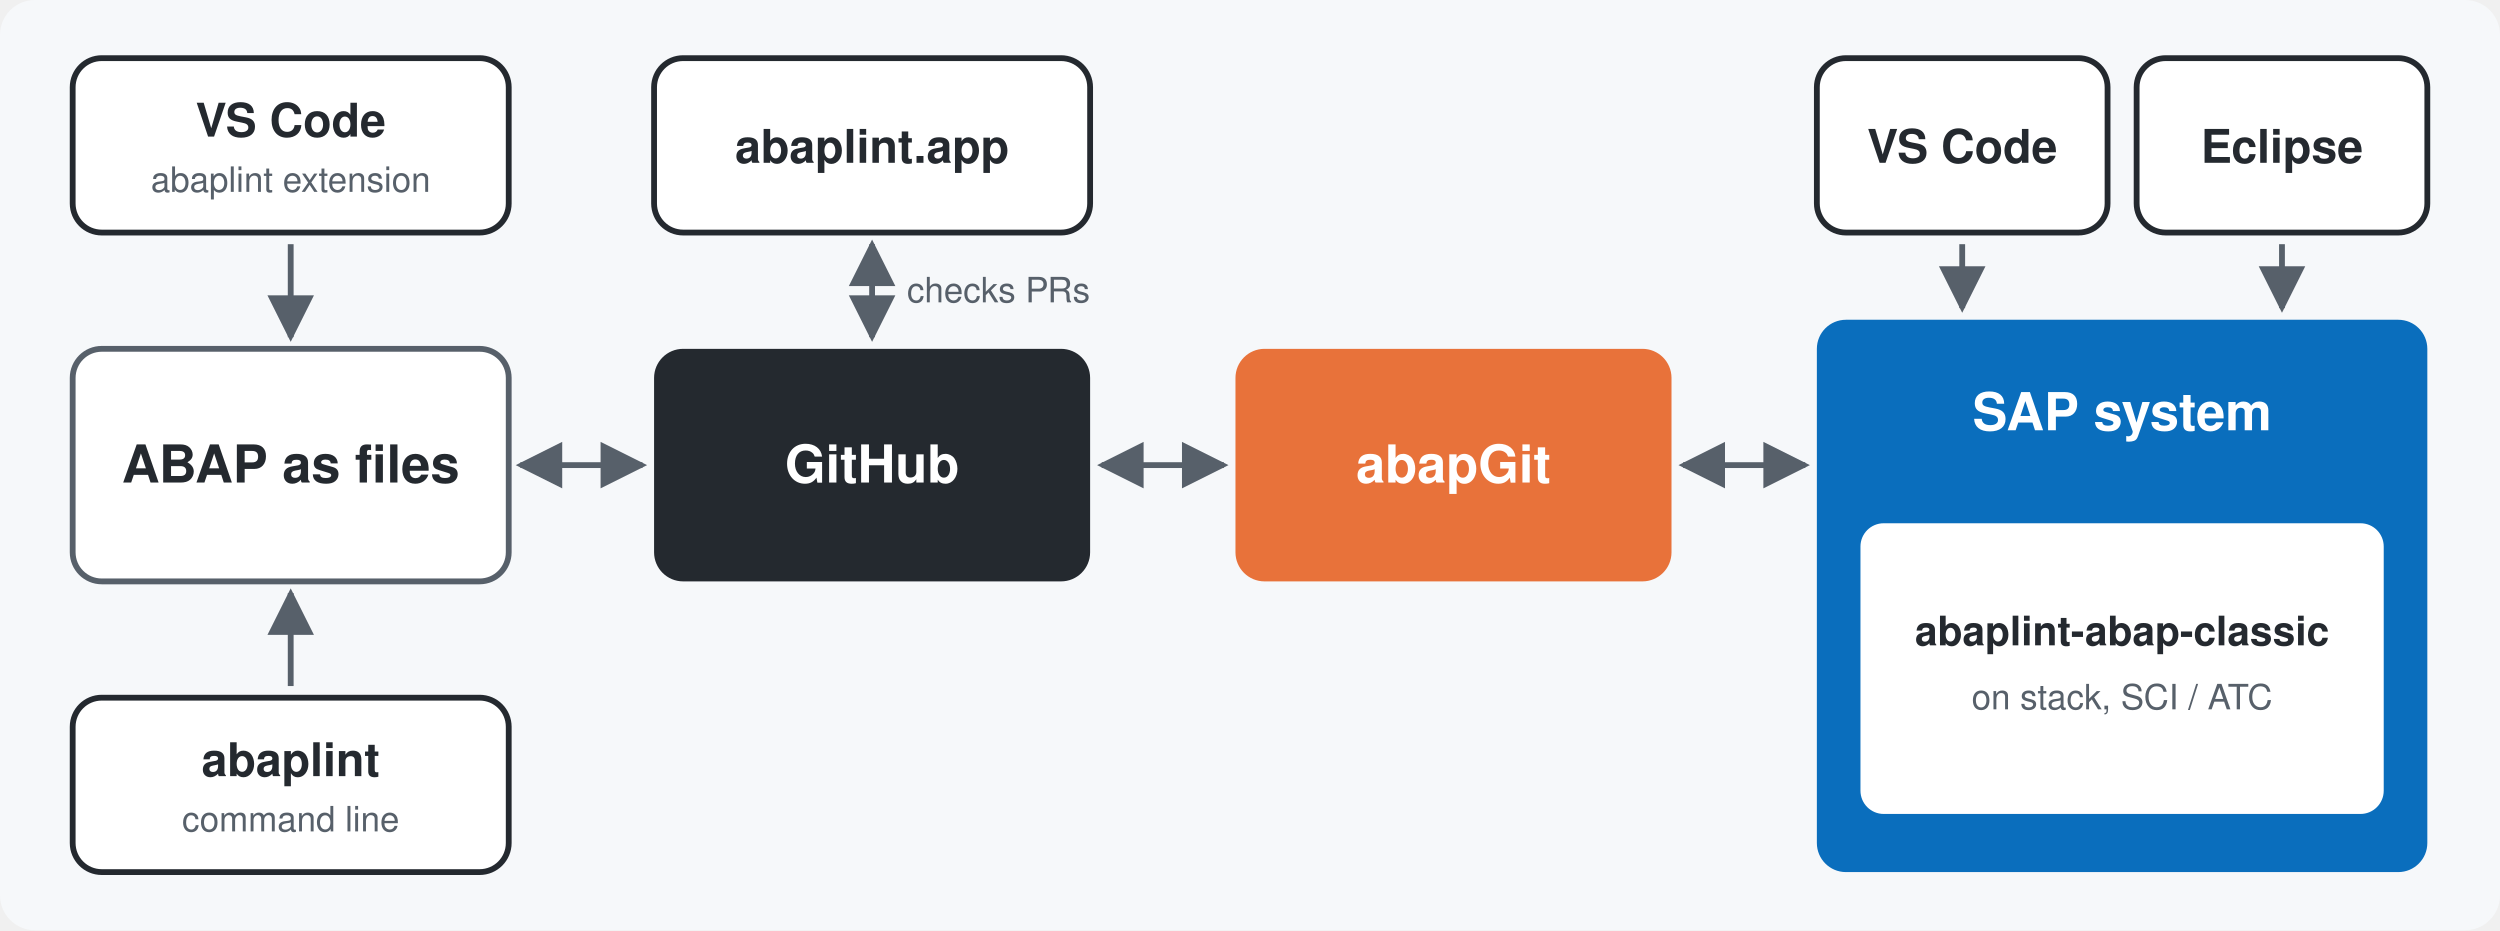
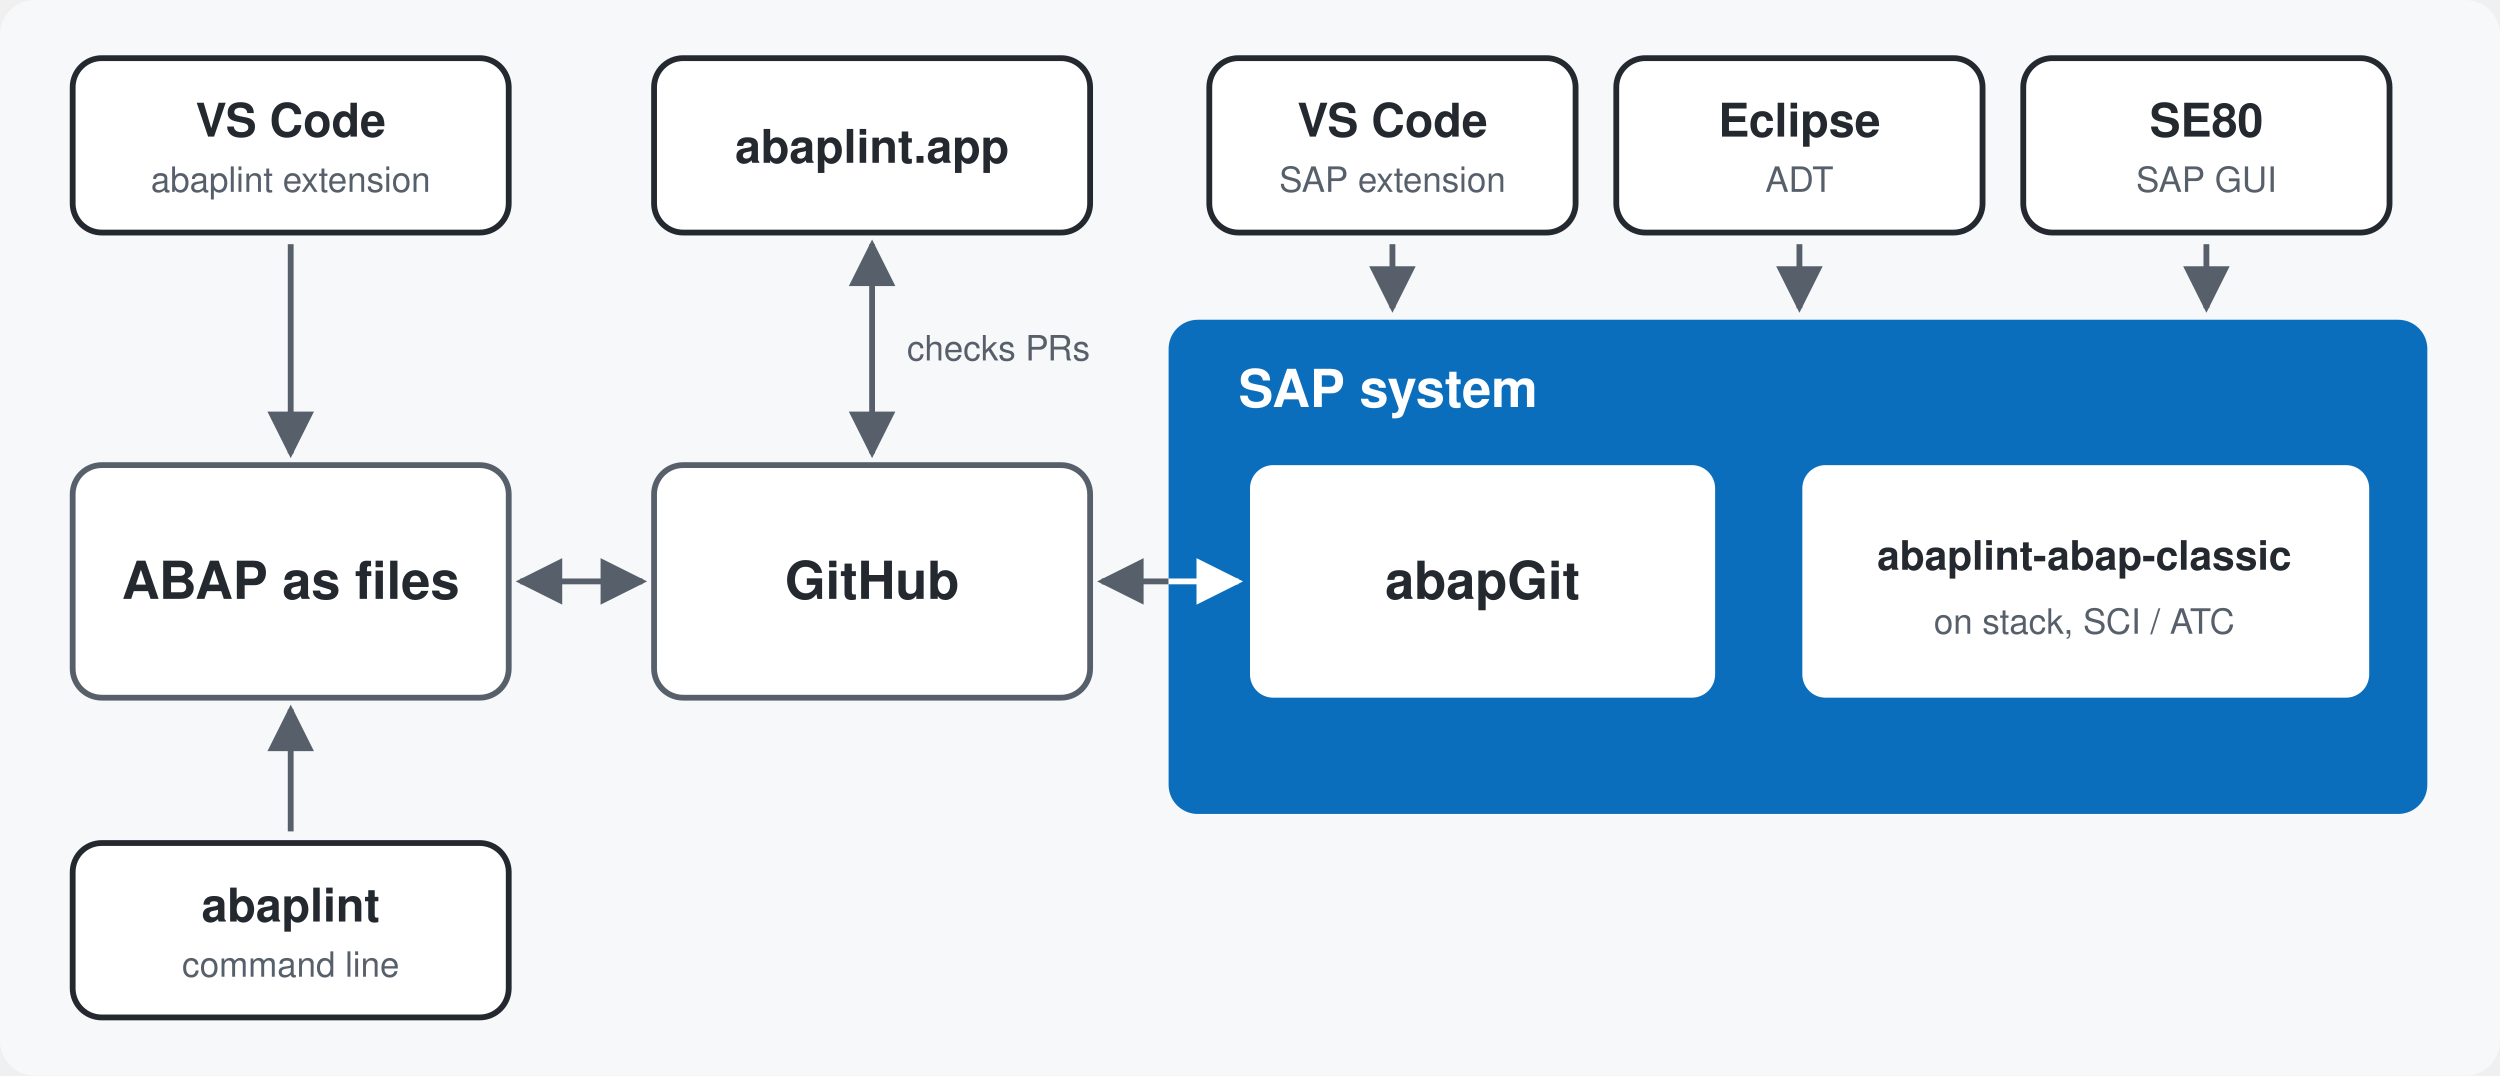
- <svg xmlns="http://www.w3.org/2000/svg" width="860" height="320" viewBox="0 0 860 320" font-family="Segoe UI, Helvetica, Arial, sans-serif">
+ <svg xmlns="http://www.w3.org/2000/svg" width="860" height="370" viewBox="0 0 860 370" font-family="Segoe UI, Helvetica, Arial, sans-serif">
  <defs>
    <marker id="arrow" viewBox="0 0 10 10" refX="9" refY="5" markerWidth="8" markerHeight="8" orient="auto-start-reverse">
      <path d="M0,0 L10,5 L0,10 z" fill="#57606a" />
    </marker>
+     <marker id="arrow-white" viewBox="0 0 10 10" refX="9" refY="5" markerWidth="8" markerHeight="8" orient="auto-start-reverse">
+       <path d="M0,0 L10,5 L0,10 z" fill="#ffffff" />
+     </marker>
  </defs>
-   <rect x="0" y="0" width="860" height="320" rx="12" fill="#f6f8fa" />
+   <rect x="0" y="0" width="860" height="370" rx="12" fill="#f6f8fa" />
  <rect x="25" y="20" width="150" height="60" rx="10" fill="#ffffff" stroke="#24292f" stroke-width="2" />
  <text x="100" y="47" text-anchor="middle" font-size="16" font-weight="700" fill="#24292f">VS Code</text>
  <text x="100" y="66" text-anchor="middle" font-size="12" fill="#57606a">abaplint extension</text>
-   <line x1="100" y1="84" x2="100" y2="116" stroke="#57606a" stroke-width="2" marker-end="url(#arrow)" />
+   <line x1="100" y1="84" x2="100" y2="156" stroke="#57606a" stroke-width="2" marker-end="url(#arrow)" />
  <rect x="225" y="20" width="150" height="60" rx="10" fill="#ffffff" stroke="#24292f" stroke-width="2" />
  <text x="300" y="56" text-anchor="middle" font-size="16" font-weight="700" fill="#24292f">abaplint.app</text>
-   <line x1="300" y1="84" x2="300" y2="116" stroke="#57606a" stroke-width="2" marker-start="url(#arrow)" marker-end="url(#arrow)" />
-   <text x="312" y="104" font-size="12" fill="#57606a">checks PRs</text>
-   <rect x="25" y="120" width="150" height="80" rx="10" fill="#ffffff" stroke="#57606a" stroke-width="2" />
-   <text x="100" y="166" text-anchor="middle" font-size="18" font-weight="700" fill="#24292f">ABAP as files</text>
-   <line x1="179" y1="160" x2="221" y2="160" stroke="#57606a" stroke-width="2" marker-start="url(#arrow)" marker-end="url(#arrow)" />
-   <rect x="225" y="120" width="150" height="80" rx="10" fill="#24292f" />
-   <text x="300" y="166" text-anchor="middle" font-size="18" font-weight="700" fill="#ffffff">GitHub</text>
-   <line x1="379" y1="160" x2="421" y2="160" stroke="#57606a" stroke-width="2" marker-start="url(#arrow)" marker-end="url(#arrow)" />
-   <rect x="425" y="120" width="150" height="80" rx="10" fill="#e8723a" />
-   <text x="500" y="166" text-anchor="middle" font-size="18" font-weight="700" fill="#ffffff">abapGit</text>
-   <line x1="579" y1="160" x2="621" y2="160" stroke="#57606a" stroke-width="2" marker-start="url(#arrow)" marker-end="url(#arrow)" />
-   <rect x="625" y="20" width="100" height="60" rx="10" fill="#ffffff" stroke="#24292f" stroke-width="2" />
-   <text x="675" y="56" text-anchor="middle" font-size="16" font-weight="700" fill="#24292f">VS Code</text>
-   <line x1="675" y1="84" x2="675" y2="106" stroke="#57606a" stroke-width="2" marker-end="url(#arrow)" />
-   <rect x="735" y="20" width="100" height="60" rx="10" fill="#ffffff" stroke="#24292f" stroke-width="2" />
-   <text x="785" y="56" text-anchor="middle" font-size="16" font-weight="700" fill="#24292f">Eclipse</text>
-   <line x1="785" y1="84" x2="785" y2="106" stroke="#57606a" stroke-width="2" marker-end="url(#arrow)" />
-   <rect x="625" y="110" width="210" height="190" rx="10" fill="#0a6ebd" />
-   <text x="730" y="148" text-anchor="middle" font-size="18" font-weight="700" fill="#ffffff">SAP system</text>
-   <rect x="640" y="180" width="180" height="100" rx="8" fill="#ffffff" />
-   <text x="730" y="222" text-anchor="middle" font-size="14" font-weight="700" fill="#24292f">abaplint-abap-classic</text>
-   <text x="730" y="244" text-anchor="middle" font-size="12" fill="#57606a">on stack, SCI / ATC</text>
-   <line x1="100" y1="236" x2="100" y2="204" stroke="#57606a" stroke-width="2" marker-end="url(#arrow)" />
-   <rect x="25" y="240" width="150" height="60" rx="10" fill="#ffffff" stroke="#24292f" stroke-width="2" />
-   <text x="100" y="267" text-anchor="middle" font-size="16" font-weight="700" fill="#24292f">abaplint</text>
-   <text x="100" y="286" text-anchor="middle" font-size="12" fill="#57606a">command line</text>
+   <line x1="300" y1="84" x2="300" y2="156" stroke="#57606a" stroke-width="2" marker-start="url(#arrow)" marker-end="url(#arrow)" />
+   <text x="312" y="124" font-size="12" fill="#57606a">checks PRs</text>
+   <rect x="25" y="160" width="150" height="80" rx="10" fill="#ffffff" stroke="#57606a" stroke-width="2" />
+   <text x="100" y="206" text-anchor="middle" font-size="18" font-weight="700" fill="#24292f">ABAP as files</text>
+   <line x1="179" y1="200" x2="221" y2="200" stroke="#57606a" stroke-width="2" marker-start="url(#arrow)" marker-end="url(#arrow)" />
+   <rect x="225" y="160" width="150" height="80" rx="10" fill="#ffffff" stroke="#57606a" stroke-width="2" />
+   <text x="300" y="206" text-anchor="middle" font-size="18" font-weight="700" fill="#24292f">GitHub</text>
+   <rect x="416" y="20" width="126" height="60" rx="10" fill="#ffffff" stroke="#24292f" stroke-width="2" />
+   <text x="479" y="47" text-anchor="middle" font-size="16" font-weight="700" fill="#24292f">VS Code</text>
+   <text x="479" y="66" text-anchor="middle" font-size="12" fill="#57606a">SAP extension</text>
+   <line x1="479" y1="84" x2="479" y2="106" stroke="#57606a" stroke-width="2" marker-end="url(#arrow)" />
+   <rect x="556" y="20" width="126" height="60" rx="10" fill="#ffffff" stroke="#24292f" stroke-width="2" />
+   <text x="619" y="47" text-anchor="middle" font-size="16" font-weight="700" fill="#24292f">Eclipse</text>
+   <text x="619" y="66" text-anchor="middle" font-size="12" fill="#57606a">ADT</text>
+   <line x1="619" y1="84" x2="619" y2="106" stroke="#57606a" stroke-width="2" marker-end="url(#arrow)" />
+   <rect x="696" y="20" width="126" height="60" rx="10" fill="#ffffff" stroke="#24292f" stroke-width="2" />
+   <text x="759" y="47" text-anchor="middle" font-size="16" font-weight="700" fill="#24292f">SE80</text>
+   <text x="759" y="66" text-anchor="middle" font-size="12" fill="#57606a">SAP GUI</text>
+   <line x1="759" y1="84" x2="759" y2="106" stroke="#57606a" stroke-width="2" marker-end="url(#arrow)" />
+   <rect x="402" y="110" width="433" height="170" rx="10" fill="#0a6ebd" />
+   <text x="426" y="140" font-size="18" font-weight="700" fill="#ffffff">SAP system</text>
+   <rect x="430" y="160" width="160" height="80" rx="8" fill="#ffffff" />
+   <text x="510" y="206" text-anchor="middle" font-size="18" font-weight="700" fill="#24292f">abapGit</text>
+   <rect x="620" y="160" width="195" height="80" rx="8" fill="#ffffff" />
+   <text x="717" y="196" text-anchor="middle" font-size="14" font-weight="700" fill="#24292f">abaplint-abap-classic</text>
+   <text x="717" y="218" text-anchor="middle" font-size="12" fill="#57606a">on stack, SCI / ATC</text>
+   <line x1="379" y1="200" x2="402" y2="200" stroke="#57606a" stroke-width="2" marker-start="url(#arrow)" />
+   <line x1="402" y1="200" x2="426" y2="200" stroke="#ffffff" stroke-width="2" marker-end="url(#arrow-white)" />
+   <line x1="100" y1="286" x2="100" y2="244" stroke="#57606a" stroke-width="2" marker-end="url(#arrow)" />
+   <rect x="25" y="290" width="150" height="60" rx="10" fill="#ffffff" stroke="#24292f" stroke-width="2" />
+   <text x="100" y="317" text-anchor="middle" font-size="16" font-weight="700" fill="#24292f">abaplint</text>
+   <text x="100" y="336" text-anchor="middle" font-size="12" fill="#57606a">command line</text>
</svg>
